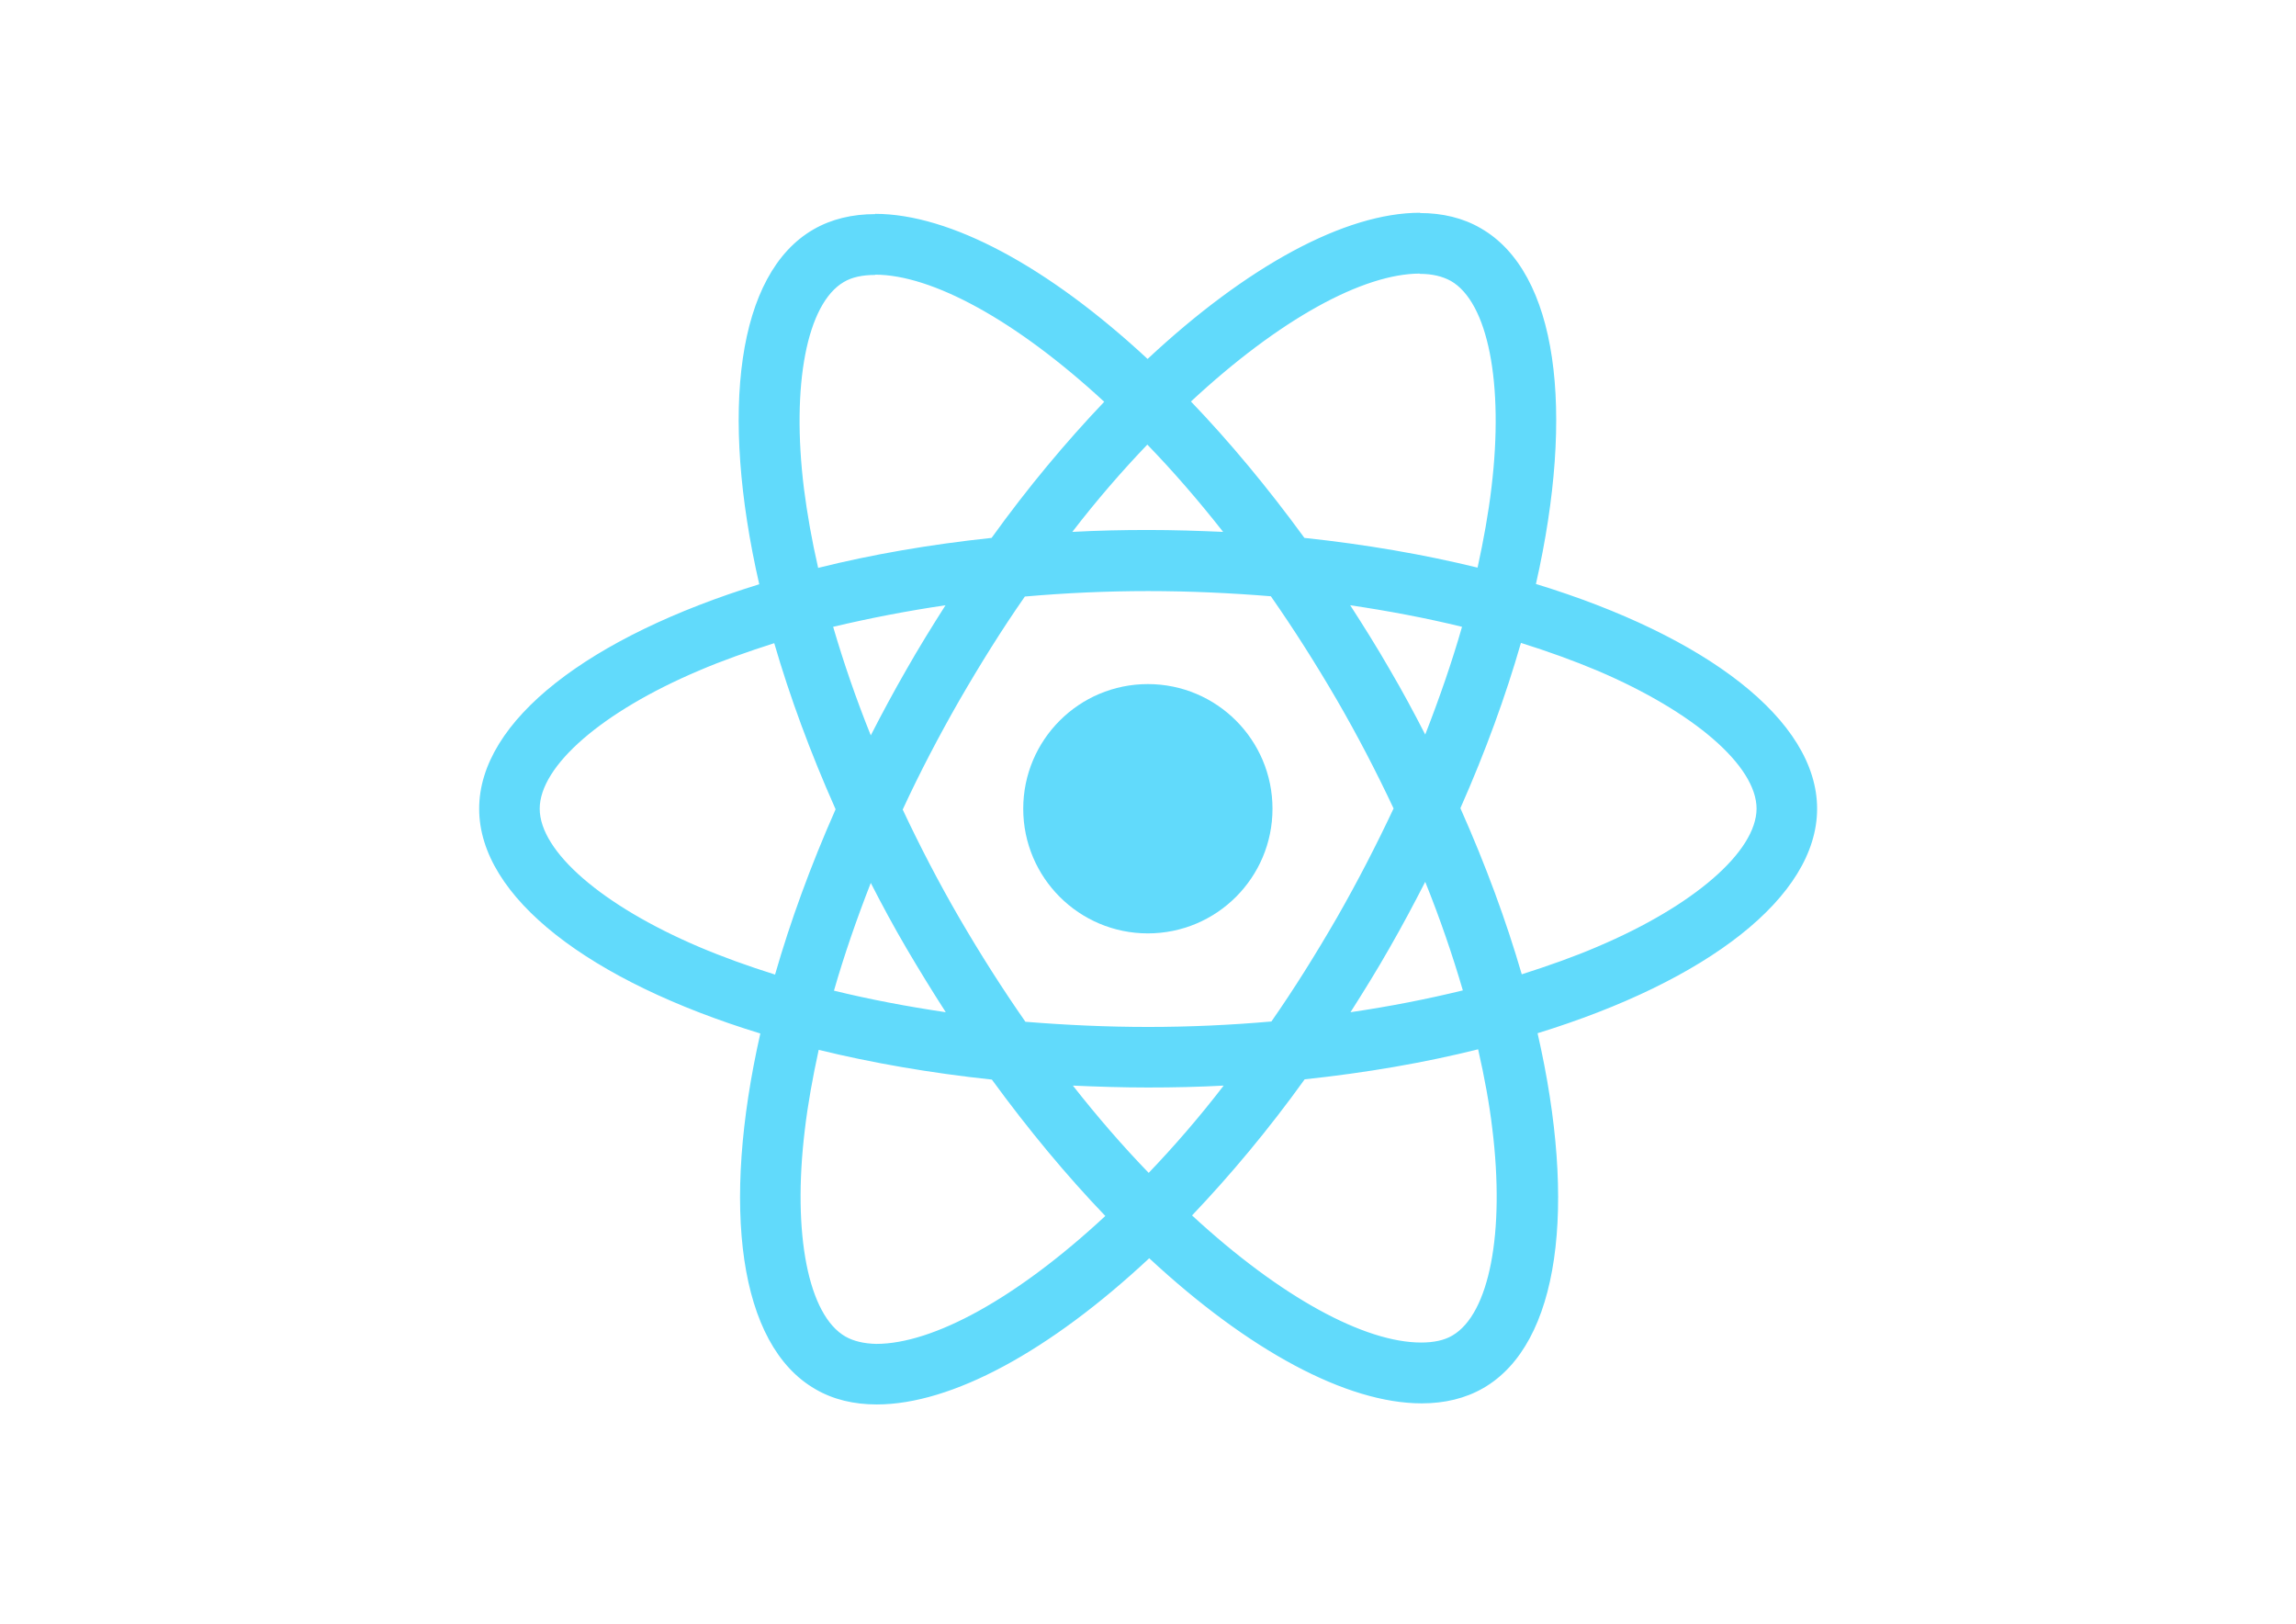
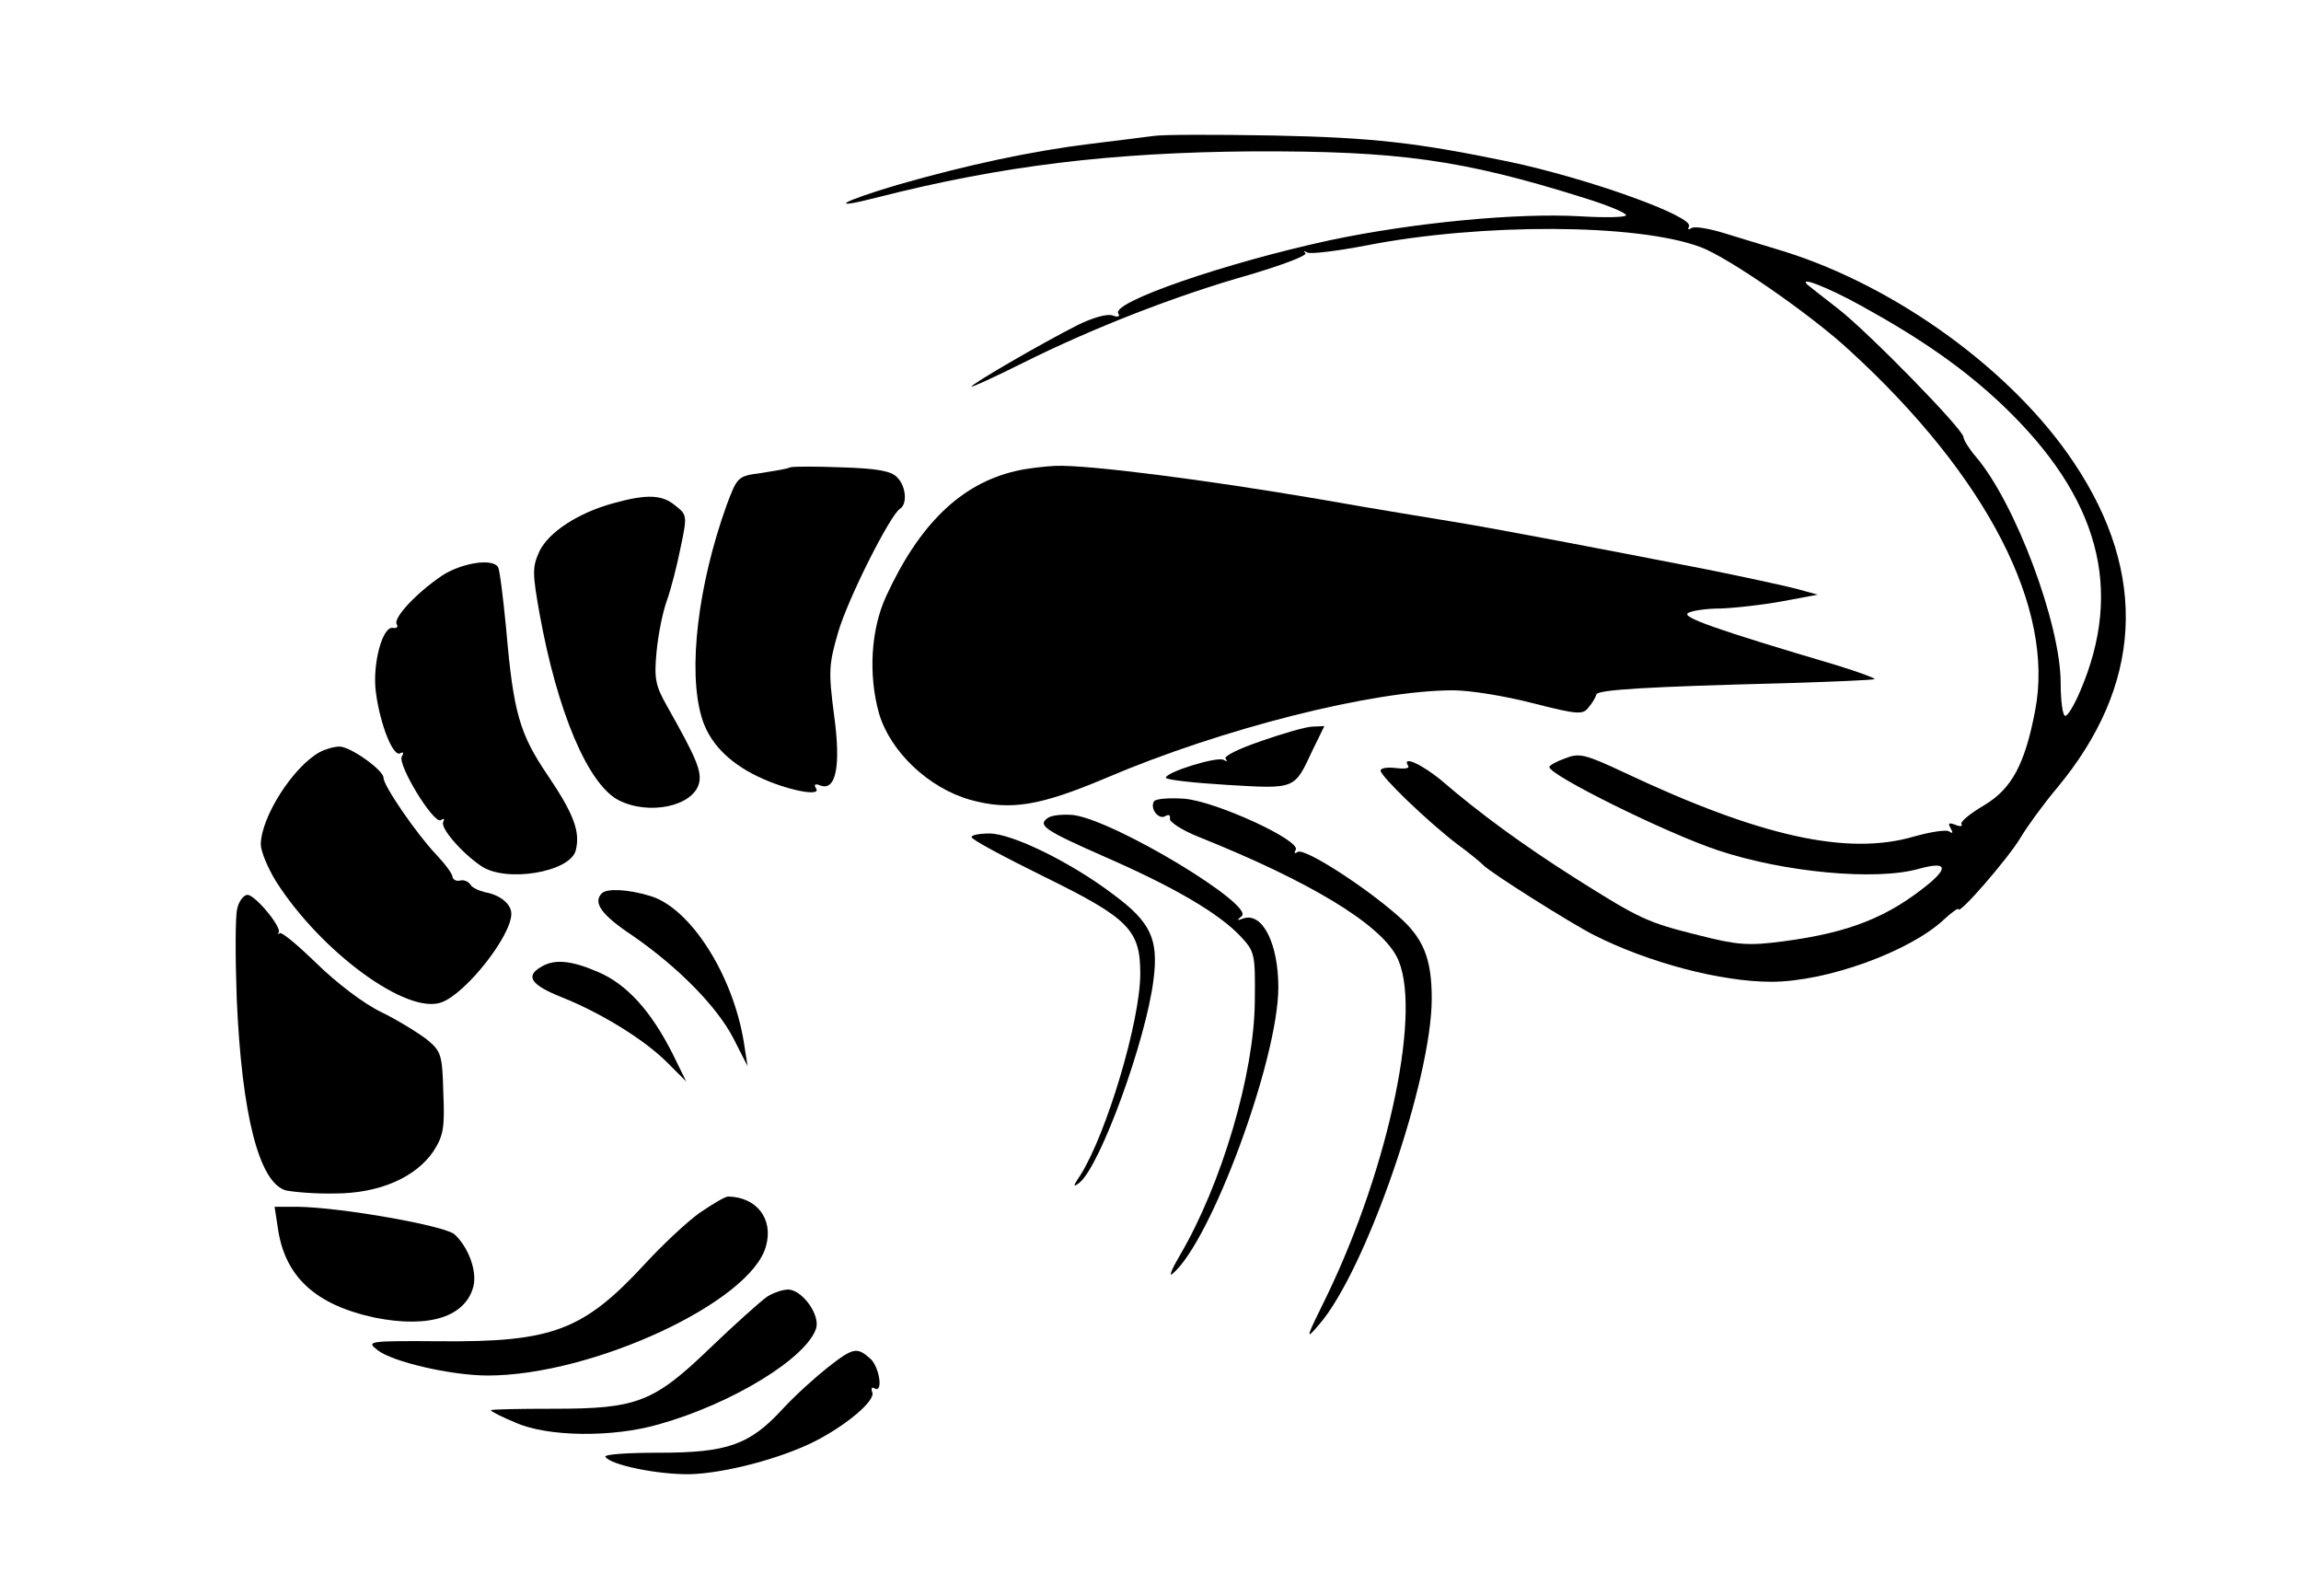
- <svg xmlns="http://www.w3.org/2000/svg" viewBox="0 0 841.9 595.3">
-   <g fill="#61DAFB">
-     <path d="M666.3 296.5c0-32.5-40.7-63.3-103.1-82.4 14.4-63.6 8-114.2-20.2-130.4-6.5-3.8-14.1-5.6-22.4-5.6v22.3c4.6 0 8.3.9 11.4 2.6 13.6 7.8 19.5 37.5 14.9 75.7-1.1 9.4-2.9 19.3-5.1 29.4-19.6-4.8-41-8.5-63.5-10.9-13.5-18.5-27.5-35.3-41.6-50 32.6-30.3 63.2-46.9 84-46.9V78c-27.5 0-63.5 19.6-99.9 53.6-36.4-33.8-72.4-53.2-99.9-53.2v22.3c20.7 0 51.4 16.5 84 46.6-14 14.7-28 31.4-41.3 49.9-22.6 2.4-44 6.1-63.6 11-2.3-10-4-19.7-5.2-29-4.7-38.2 1.1-67.9 14.6-75.8 3-1.8 6.9-2.6 11.5-2.6V78.5c-8.4 0-16 1.8-22.6 5.6-28.1 16.2-34.4 66.7-19.9 130.1-62.2 19.2-102.7 49.9-102.7 82.3 0 32.5 40.7 63.3 103.1 82.4-14.4 63.6-8 114.2 20.2 130.4 6.5 3.8 14.1 5.6 22.5 5.6 27.5 0 63.5-19.6 99.9-53.6 36.4 33.8 72.4 53.2 99.9 53.2 8.4 0 16-1.8 22.6-5.6 28.1-16.2 34.4-66.7 19.9-130.1 62-19.1 102.5-49.9 102.5-82.3zm-130.2-66.7c-3.7 12.9-8.3 26.2-13.5 39.5-4.1-8-8.4-16-13.1-24-4.6-8-9.5-15.8-14.4-23.4 14.2 2.1 27.9 4.7 41 7.9zm-45.8 106.5c-7.8 13.5-15.8 26.3-24.1 38.2-14.9 1.3-30 2-45.2 2-15.1 0-30.2-.7-45-1.9-8.3-11.9-16.4-24.6-24.2-38-7.6-13.1-14.5-26.4-20.8-39.8 6.2-13.4 13.2-26.8 20.7-39.9 7.8-13.5 15.8-26.3 24.1-38.2 14.9-1.3 30-2 45.2-2 15.1 0 30.2.7 45 1.9 8.3 11.9 16.4 24.6 24.2 38 7.6 13.1 14.5 26.4 20.8 39.8-6.3 13.4-13.2 26.8-20.7 39.9zm32.3-13c5.4 13.4 10 26.8 13.8 39.8-13.1 3.2-26.9 5.9-41.2 8 4.9-7.7 9.8-15.6 14.4-23.7 4.6-8 8.9-16.1 13-24.1zM421.2 430c-9.3-9.6-18.6-20.3-27.8-32 9 .4 18.2.7 27.5.7 9.4 0 18.7-.2 27.8-.7-9 11.7-18.3 22.4-27.5 32zm-74.4-58.9c-14.2-2.1-27.9-4.7-41-7.9 3.7-12.9 8.3-26.2 13.5-39.5 4.1 8 8.4 16 13.1 24 4.7 8 9.5 15.8 14.4 23.4zM420.7 163c9.3 9.6 18.6 20.3 27.8 32-9-.4-18.2-.7-27.5-.7-9.4 0-18.7.2-27.8.7 9-11.7 18.3-22.4 27.5-32zm-74 58.9c-4.9 7.7-9.8 15.6-14.4 23.7-4.6 8-8.9 16-13 24-5.4-13.4-10-26.8-13.8-39.8 13.1-3.1 26.9-5.8 41.2-7.9zm-90.5 125.2c-35.4-15.1-58.3-34.9-58.3-50.6 0-15.7 22.9-35.6 58.3-50.6 8.6-3.7 18-7 27.7-10.1 5.7 19.6 13.2 40 22.5 60.9-9.2 20.8-16.6 41.1-22.2 60.6-9.9-3.1-19.3-6.5-28-10.2zM310 490c-13.6-7.8-19.5-37.5-14.9-75.7 1.1-9.4 2.9-19.3 5.1-29.4 19.6 4.8 41 8.5 63.5 10.9 13.5 18.5 27.5 35.3 41.6 50-32.6 30.3-63.2 46.9-84 46.9-4.5-.1-8.3-1-11.3-2.7zm237.2-76.2c4.7 38.2-1.1 67.9-14.6 75.8-3 1.8-6.9 2.6-11.5 2.6-20.7 0-51.4-16.5-84-46.6 14-14.7 28-31.4 41.3-49.9 22.6-2.4 44-6.1 63.6-11 2.3 10.1 4.1 19.8 5.2 29.1zm38.5-66.7c-8.6 3.7-18 7-27.7 10.1-5.7-19.6-13.2-40-22.5-60.9 9.2-20.8 16.6-41.1 22.2-60.6 9.9 3.1 19.3 6.5 28.1 10.2 35.4 15.1 58.3 34.9 58.3 50.6-.1 15.7-23 35.6-58.4 50.6zM320.8 78.4z" />
-     <circle cx="420.9" cy="296.5" r="45.7" />
-     <path d="M520.5 78.1z" />
+ <svg xmlns="http://www.w3.org/2000/svg" version="1.0" width="450pt" height="312pt" viewBox="0 0 450 312" preserveAspectRatio="xMidYMid meet">
+   <g transform="translate(0,312) scale(0.1,-0.1)" fill="#000000" stroke="none">
+     <path d="M2255 2854 c-16 -2 -70 -9 -120 -15 -115 -14 -242 -41 -378 -80 -112 -33 -142 -51 -41 -25 243 62 458 88 734 90 285 1 409 -16 648 -91 45 -14 82 -29 82 -34 0 -4 -41 -5 -90 -2 -121 7 -325 -12 -490 -47 -203 -44 -427 -121 -413 -143 4 -6 0 -8 -11 -4 -10 4 -39 -4 -69 -19 -71 -36 -207 -115 -207 -120 0 -2 46 19 102 47 132 66 297 131 443 172 63 19 112 37 108 42 -5 4 -3 5 4 1 7 -3 58 3 115 14 225 44 530 43 653 -3 53 -19 218 -133 294 -204 267 -245 400 -503 361 -703 -20 -105 -46 -153 -100 -185 -27 -16 -47 -32 -44 -37 3 -4 -3 -5 -12 -1 -13 5 -15 3 -9 -7 5 -9 4 -11 -3 -6 -6 4 -37 -1 -69 -10 -130 -38 -301 0 -566 125 -77 36 -88 39 -116 28 -17 -6 -31 -14 -31 -17 0 -16 228 -129 330 -163 129 -43 309 -60 393 -36 51 14 58 4 22 -27 -82 -68 -159 -98 -288 -115 -69 -9 -90 -7 -165 12 -100 25 -114 31 -242 112 -101 64 -187 127 -259 189 -39 33 -81 52 -67 30 3 -5 -8 -6 -25 -4 -16 2 -29 0 -29 -5 0 -11 90 -98 150 -144 25 -18 47 -37 50 -40 9 -12 174 -116 218 -138 107 -54 248 -91 346 -91 108 0 271 59 338 122 15 14 28 23 28 20 0 -13 97 99 121 139 13 22 45 66 71 97 168 201 180 419 34 637 -119 179 -346 344 -566 413 -36 11 -89 27 -118 36 -29 9 -58 14 -64 10 -6 -4 -8 -3 -5 3 12 19 -196 94 -353 127 -179 37 -264 47 -460 51 -113 2 -218 2 -235 -1z m1385 -332 c118 -65 201 -123 276 -194 189 -180 238 -360 152 -560 -11 -26 -24 -48 -29 -48 -5 0 -9 29 -9 64 0 116 -89 353 -166 443 -13 15 -24 33 -24 38 0 15 -187 206 -245 251 -27 21 -54 42 -60 47 -19 18 40 -5 105 -41z" />
+     <path d="M1545 2206 c-5 -3 -31 -7 -56 -11 -46 -6 -47 -7 -68 -63 -56 -156 -76 -323 -49 -414 14 -49 52 -89 111 -117 54 -26 124 -40 113 -23 -5 8 -2 10 8 6 31 -12 41 38 27 139 -11 84 -10 98 8 160 19 66 102 230 121 242 15 9 12 45 -6 62 -11 12 -41 17 -107 19 -51 2 -96 2 -102 0z" />
+     <path d="M1987 2199 c-108 -25 -189 -104 -254 -245 -30 -65 -35 -154 -14 -229 22 -75 97 -146 178 -169 79 -22 137 -12 267 43 225 96 521 171 678 171 32 0 101 -11 155 -25 90 -23 99 -23 110 -8 7 8 14 20 15 25 3 9 95 15 372 22 92 3 170 6 172 8 1 2 -32 14 -74 27 -240 71 -303 94 -291 102 8 5 37 9 64 9 28 1 82 7 120 14 l70 13 -40 11 c-22 6 -101 23 -175 38 -205 40 -419 81 -500 94 -30 5 -148 24 -261 44 -223 38 -450 67 -514 65 -22 -1 -57 -5 -78 -10z" />
+     <path d="M1200 2136 c-70 -19 -127 -57 -145 -94 -14 -31 -14 -42 0 -121 35 -194 95 -335 155 -366 59 -30 145 -12 157 33 6 24 -6 51 -63 152 -22 39 -25 53 -20 105 3 33 12 78 20 100 8 22 20 69 27 104 13 62 13 64 -10 82 -26 22 -56 23 -121 5z" />
+     <path d="M864 1994 c-50 -34 -96 -83 -88 -95 3 -5 0 -8 -7 -7 -21 5 -41 -71 -34 -125 8 -63 34 -129 48 -120 6 3 7 1 3 -6 -10 -15 62 -133 76 -125 6 4 8 3 5 -3 -7 -11 34 -59 73 -86 48 -34 175 -13 186 30 9 36 -3 70 -55 147 -55 81 -67 123 -81 285 -6 63 -13 118 -16 122 -11 18 -72 8 -110 -17z" />
+     <path d="M2467 1671 c-44 -15 -75 -30 -70 -35 4 -5 3 -6 -4 -2 -13 7 -113 -24 -113 -35 0 -4 54 -10 120 -14 135 -8 131 -9 167 68 l23 47 -23 -1 c-12 0 -57 -13 -100 -28z" />
+     <path d="M625 1649 c-52 -29 -114 -126 -115 -180 0 -14 14 -47 30 -73 88 -138 257 -262 324 -236 48 18 136 130 136 173 0 19 -22 37 -51 42 -12 3 -26 9 -29 15 -4 6 -13 10 -20 8 -8 -2 -14 2 -15 7 0 6 -15 26 -33 45 -37 39 -102 133 -102 149 0 15 -65 61 -86 61 -10 0 -28 -5 -39 -11z" />
+     <path d="M2257 1553 c-9 -14 9 -37 22 -29 7 4 10 2 9 -5 -2 -6 24 -23 57 -36 217 -87 352 -169 386 -233 52 -96 -13 -409 -136 -664 -42 -85 -43 -89 -15 -56 91 105 220 478 220 637 0 78 -16 118 -65 161 -68 60 -184 134 -197 126 -6 -4 -8 -3 -4 4 11 18 -156 95 -218 100 -29 2 -56 0 -59 -5z" />
+     <path d="M2050 1521 c-22 -15 -9 -24 116 -79 132 -58 217 -108 259 -152 29 -31 30 -34 29 -128 -1 -142 -65 -358 -146 -496 -16 -27 -23 -44 -15 -37 75 62 207 420 207 560 0 86 -31 147 -68 135 -13 -5 -14 -4 -4 4 29 20 -245 186 -328 198 -19 2 -42 0 -50 -5z" />
+     <path d="M1900 1483 c0 -5 64 -39 143 -78 165 -81 187 -104 187 -189 0 -93 -66 -313 -117 -394 -15 -22 -15 -25 -2 -15 41 33 131 281 145 398 10 79 -6 112 -79 166 -83 63 -198 119 -242 119 -19 0 -35 -3 -35 -7z" />
+     <path d="M1177 1373 c-18 -18 -1 -42 59 -82 90 -62 167 -140 199 -203 l27 -53 -7 45 c-21 133 -105 265 -184 288 -43 13 -84 15 -94 5z" />
+     <path d="M464 1343 c-4 -14 -4 -94 -1 -177 10 -228 44 -359 96 -374 14 -3 58 -7 96 -6 86 0 158 31 193 83 19 30 22 45 19 114 -2 74 -4 81 -32 104 -17 13 -57 38 -90 54 -35 17 -87 57 -126 95 -36 35 -68 62 -72 59 -4 -3 -5 -2 -2 1 7 10 -46 74 -61 74 -7 0 -17 -12 -20 -27z" />
+     <path d="M1058 1229 c-31 -18 -20 -35 40 -59 80 -32 163 -84 207 -128 l37 -37 -27 55 c-42 83 -89 135 -145 159 -53 23 -86 26 -112 10z" />
+     <path d="M1368 748 c-25 -18 -73 -63 -106 -99 -121 -131 -181 -154 -402 -152 -140 1 -144 0 -122 -17 28 -23 144 -50 216 -50 205 0 515 144 544 253 15 53 -18 96 -74 97 -6 0 -31 -15 -56 -32z" />
+     <path d="M543 721 c13 -97 73 -153 191 -178 106 -21 177 2 192 62 7 30 -10 76 -37 101 -19 17 -222 53 -308 54 l-44 0 6 -39z" />
+     <path d="M1500 584 c-14 -10 -63 -54 -110 -99 -112 -108 -144 -120 -308 -120 -67 0 -122 -1 -122 -3 0 -2 21 -13 48 -24 62 -28 190 -30 282 -3 142 40 287 129 306 187 8 25 -24 72 -52 76 -10 1 -30 -5 -44 -14z" />
+     <path d="M1619 446 c-24 -19 -64 -55 -88 -81 -65 -71 -109 -86 -242 -86 -60 0 -108 -3 -105 -8 10 -16 102 -35 166 -34 67 2 176 30 245 65 62 32 117 79 111 95 -3 8 -1 11 4 8 18 -11 10 42 -8 58 -26 23 -33 22 -83 -17z" />
  </g>
</svg>
